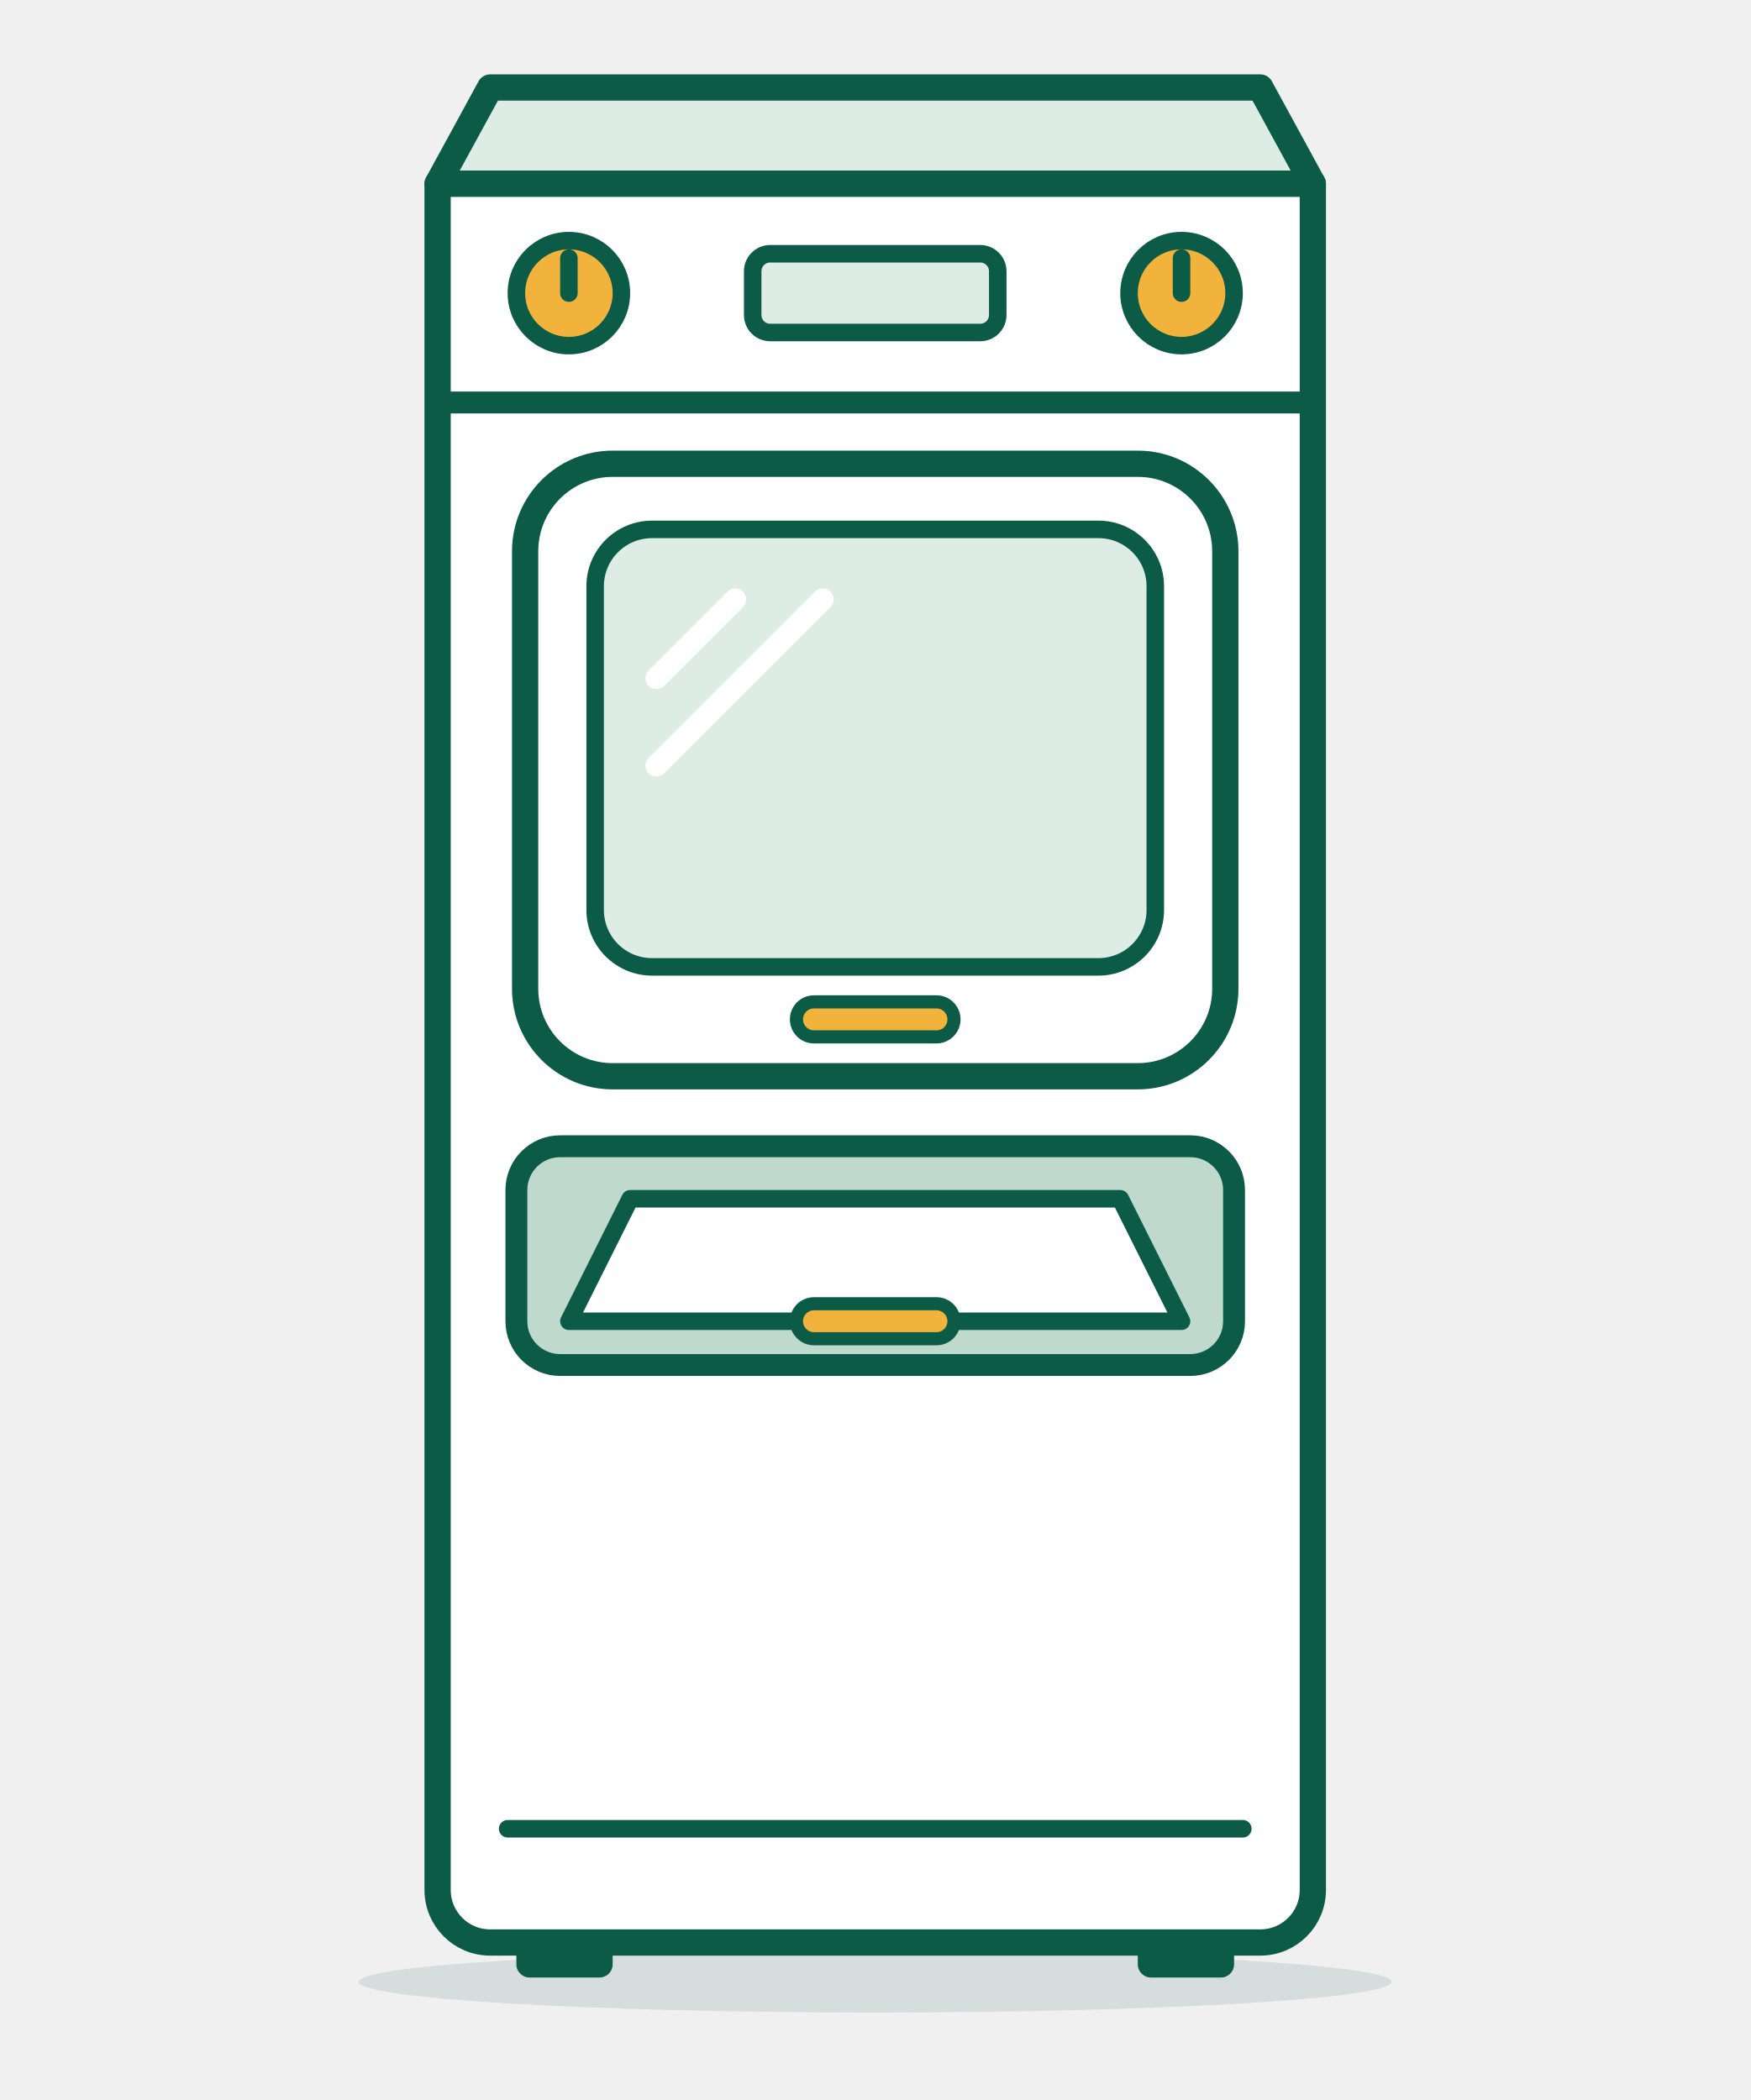
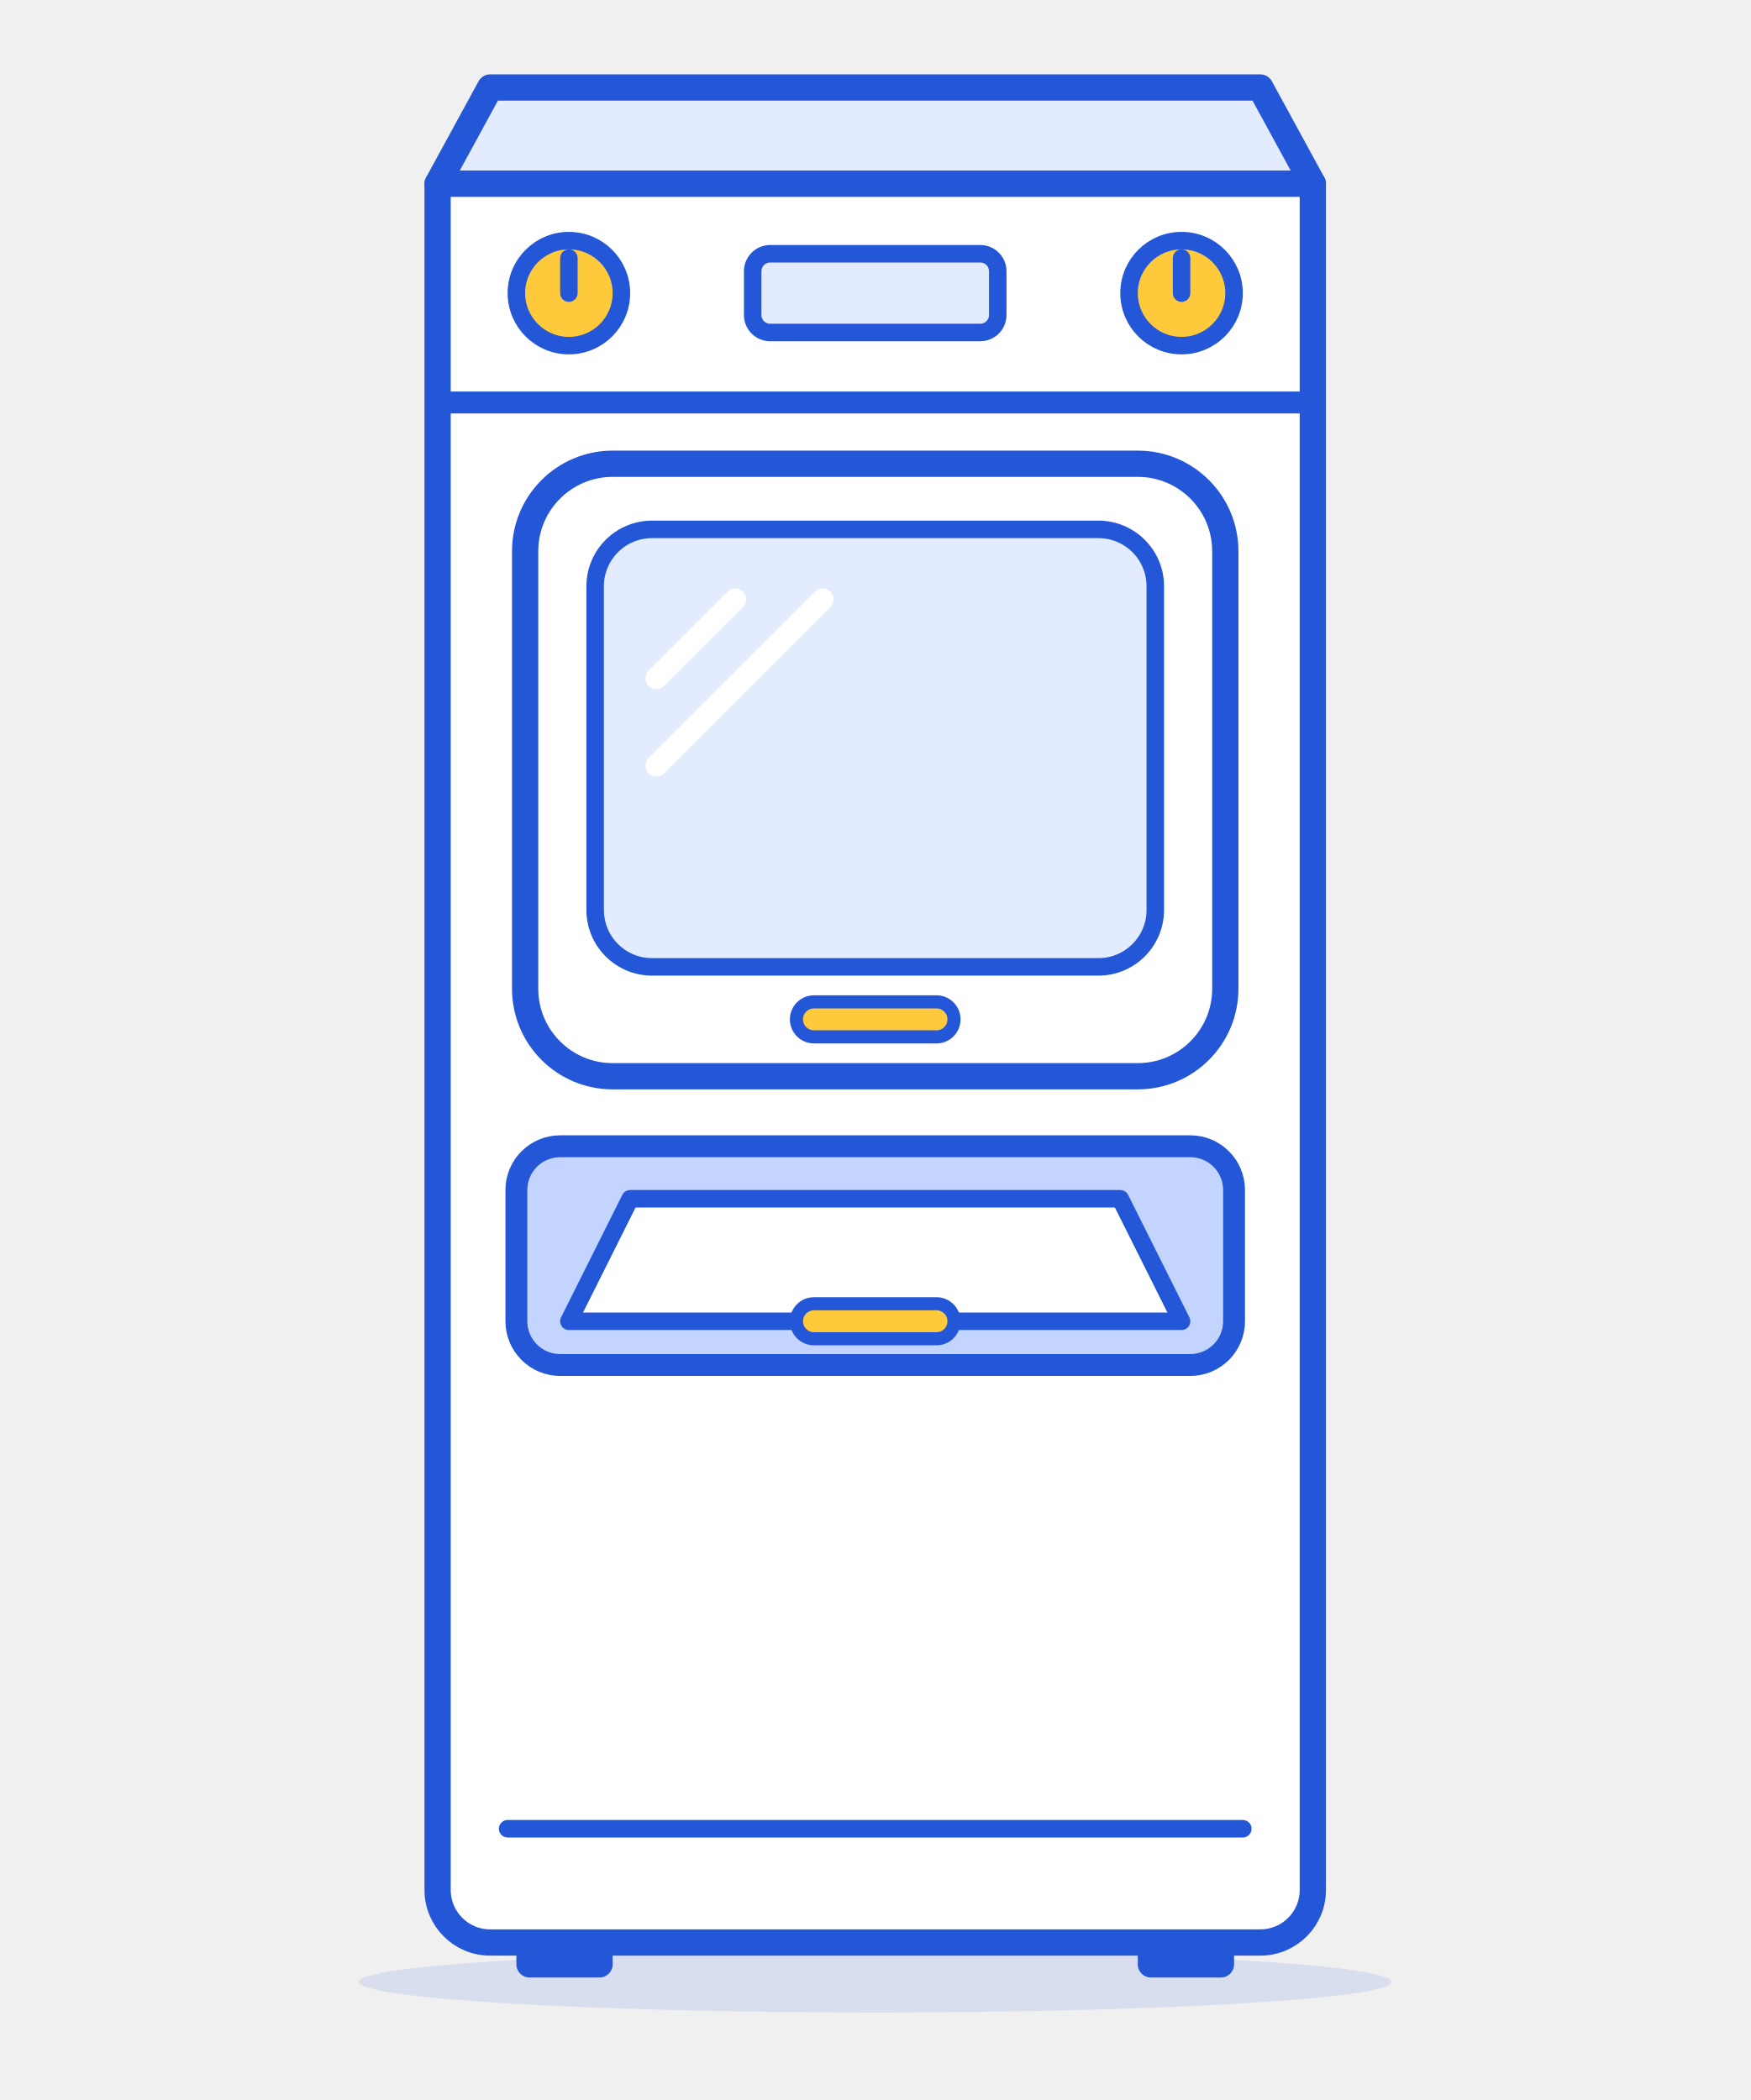
<svg xmlns="http://www.w3.org/2000/svg" width="400" height="480" viewBox="0 0 400 480" fill="none">
-   <ellipse cx="200" cy="453" rx="118" ry="7" fill="#0B5B47" fill-opacity="0.12" />
-   <rect x="118" y="442" width="22" height="10" rx="3" fill="#0B5B47" />
-   <rect x="260" y="442" width="22" height="10" rx="3" fill="#0B5B47" />
-   <path d="M100 42L112 20H288L300 42Z" fill="#DDECE5" stroke="#0B5B47" stroke-width="6" stroke-linejoin="round" />
-   <path d="M100 42 H300  V432 A12 12 0 0 1 288 444 H112 A12 12 0 0 1 100 432 V42  Z" fill="#FFFFFF" stroke="#0B5B47" stroke-width="6" stroke-linejoin="round" />
-   <path d="M100 92H300" fill="none" stroke="#0B5B47" stroke-width="5" stroke-linecap="round" />
-   <circle cx="130" cy="67" r="12" fill="#F2B33D" stroke="#0B5B47" stroke-width="4" />
-   <path d="M130 67V59" stroke="#0B5B47" stroke-width="4" stroke-linecap="round" />
-   <rect x="172" y="58" width="56" height="18" rx="4" fill="#DDECE5" stroke="#0B5B47" stroke-width="4" />
-   <circle cx="270" cy="67" r="12" fill="#F2B33D" stroke="#0B5B47" stroke-width="4" />
-   <path d="M270 67V59" stroke="#0B5B47" stroke-width="4" stroke-linecap="round" />
-   <rect x="120" y="106" width="160" height="140" rx="20" fill="#FFFFFF" stroke="#0B5B47" stroke-width="6" />
-   <rect x="136" y="121" width="128" height="100" rx="13" fill="#DDECE5" stroke="#0B5B47" stroke-width="4" />
+   <ellipse cx="200" cy="453" rx="118" ry="7" fill="#2357D8" fill-opacity="0.12" />
+   <rect x="118" y="442" width="22" height="10" rx="3" fill="#2357D8" />
+   <rect x="260" y="442" width="22" height="10" rx="3" fill="#2357D8" />
+   <path d="M100 42L112 20H288L300 42Z" fill="#E3ECFF" stroke="#2357D8" stroke-width="6" stroke-linejoin="round" />
+   <path d="M100 42 H300  V432 A12 12 0 0 1 288 444 H112 A12 12 0 0 1 100 432 V42  Z" fill="#FFFFFF" stroke="#2357D8" stroke-width="6" stroke-linejoin="round" />
+   <path d="M100 92H300" fill="none" stroke="#2357D8" stroke-width="5" stroke-linecap="round" />
+   <circle cx="130" cy="67" r="12" fill="#FFC93C" stroke="#2357D8" stroke-width="4" />
+   <path d="M130 67V59" stroke="#2357D8" stroke-width="4" stroke-linecap="round" />
+   <rect x="172" y="58" width="56" height="18" rx="4" fill="#E3ECFF" stroke="#2357D8" stroke-width="4" />
+   <circle cx="270" cy="67" r="12" fill="#FFC93C" stroke="#2357D8" stroke-width="4" />
+   <path d="M270 67V59" stroke="#2357D8" stroke-width="4" stroke-linecap="round" />
+   <rect x="120" y="106" width="160" height="140" rx="20" fill="#FFFFFF" stroke="#2357D8" stroke-width="6" />
+   <rect x="136" y="121" width="128" height="100" rx="13" fill="#E3ECFF" stroke="#2357D8" stroke-width="4" />
  <path d="M150 155L168 137M150 175L188 137" stroke="#FFFFFF" stroke-width="5" stroke-linecap="round" />
-   <rect x="182" y="229" width="36" height="8" rx="4" fill="#F2B33D" stroke="#0B5B47" stroke-width="3" />
-   <rect x="118" y="262" width="164" height="50" rx="10" fill="#BFDACD" stroke="#0B5B47" stroke-width="5" />
-   <path d="M130 302L144 274H256L270 302Z" fill="#FFFFFF" stroke="#0B5B47" stroke-width="4" stroke-linejoin="round" />
-   <rect x="182" y="298" width="36" height="8" rx="4" fill="#F2B33D" stroke="#0B5B47" stroke-width="3" />
-   <path d="M116 418H284" fill="none" stroke="#0B5B47" stroke-width="4" stroke-linecap="round" />
+   <rect x="182" y="229" width="36" height="8" rx="4" fill="#FFC93C" stroke="#2357D8" stroke-width="3" />
+   <rect x="118" y="262" width="164" height="50" rx="10" fill="#C3D5FF" stroke="#2357D8" stroke-width="5" />
+   <path d="M130 302L144 274H256L270 302Z" fill="#FFFFFF" stroke="#2357D8" stroke-width="4" stroke-linejoin="round" />
+   <rect x="182" y="298" width="36" height="8" rx="4" fill="#FFC93C" stroke="#2357D8" stroke-width="3" />
+   <path d="M116 418H284" fill="none" stroke="#2357D8" stroke-width="4" stroke-linecap="round" />
</svg>
